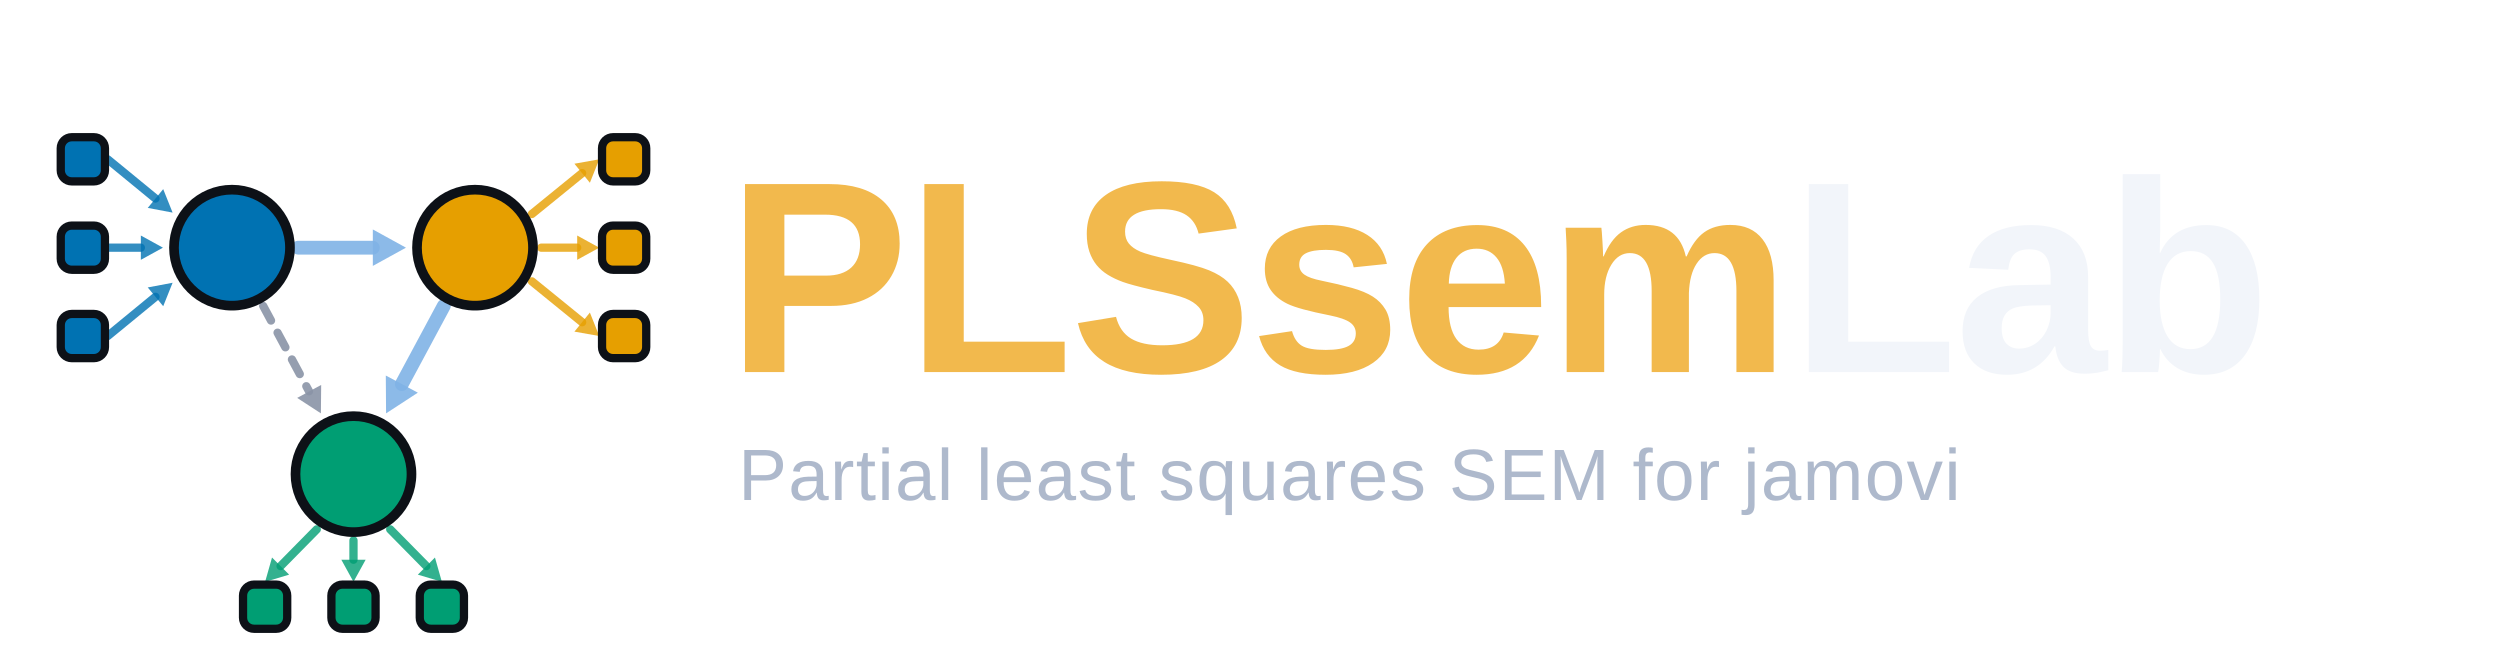
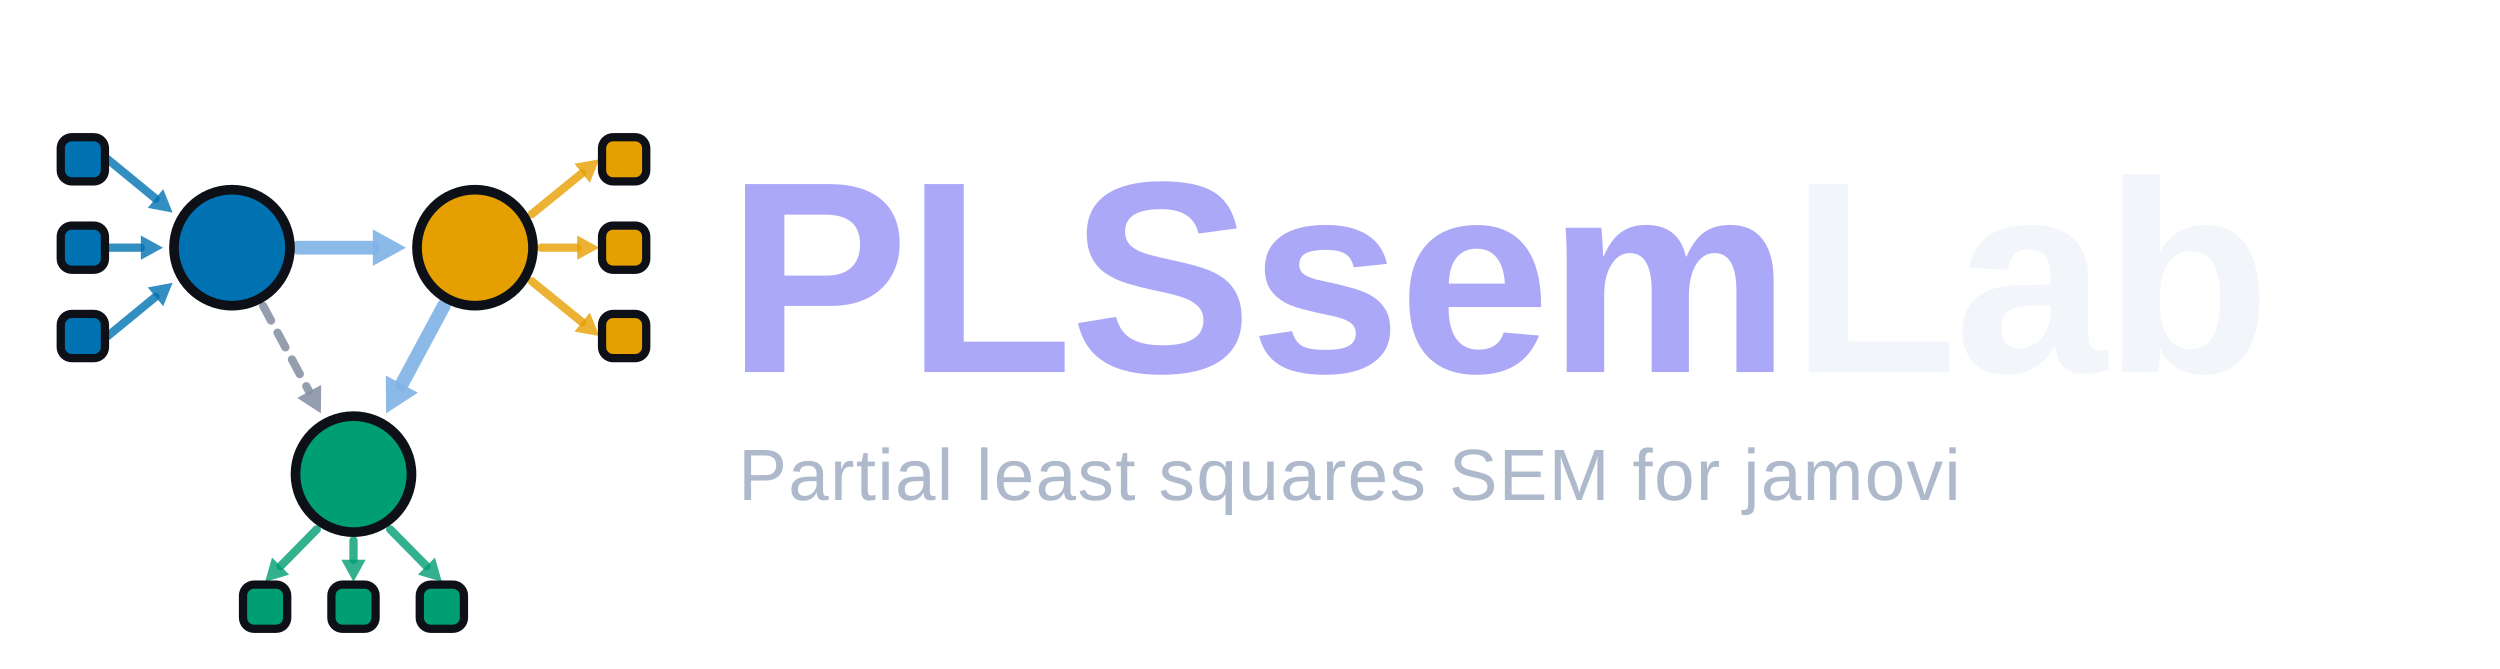
<svg xmlns="http://www.w3.org/2000/svg" viewBox="0 0 860 230" width="860" height="230" role="img" aria-label="PLSsemLab">
  <g transform="translate(0 -6) scale(0.95)">
    <line x1="108.0" y1="96.0" x2="135.0" y2="96.0" stroke="#7FB2E5" stroke-width="5" stroke-linecap="round" opacity="0.9" />
    <polygon points="147.0,96.0 135.0,102.6 135.0,89.4" fill="#7FB2E5" opacity="0.9" />
    <line x1="160.7" y1="117.1" x2="145.5" y2="145.4" stroke="#7FB2E5" stroke-width="5" stroke-linecap="round" opacity="0.9" />
    <polygon points="139.8,156.0 139.7,142.3 151.3,148.5" fill="#7FB2E5" opacity="0.9" />
    <line x1="95.3" y1="117.1" x2="111.9" y2="148.0" stroke="#8A94A6" stroke-width="3" stroke-linecap="round" stroke-dasharray="6 5" opacity="0.9" />
    <polygon points="116.2,156.0 107.6,150.4 116.3,145.7" fill="#8A94A6" opacity="0.9" />
    <line x1="39.0" y1="64.0" x2="56.3" y2="78.2" stroke="#0072B2" stroke-width="3" stroke-linecap="round" opacity="0.8" />
    <polygon points="62.5,83.3 53.5,81.6 59.1,74.8" fill="#0072B2" opacity="0.8" />
    <line x1="39.0" y1="96.0" x2="51.0" y2="96.0" stroke="#0072B2" stroke-width="3" stroke-linecap="round" opacity="0.8" />
    <polygon points="59.0,96.0 51.0,100.4 51.0,91.6" fill="#0072B2" opacity="0.8" />
    <line x1="39.0" y1="128.0" x2="56.3" y2="113.8" stroke="#0072B2" stroke-width="3" stroke-linecap="round" opacity="0.8" />
    <polygon points="62.5,108.7 59.1,117.2 53.5,110.4" fill="#0072B2" opacity="0.8" />
    <line x1="192.6" y1="83.8" x2="210.8" y2="69.0" stroke="#E69F00" stroke-width="3" stroke-linecap="round" opacity="0.8" />
    <polygon points="217.0,64.0 213.6,72.5 208.0,65.6" fill="#E69F00" opacity="0.8" />
    <line x1="196.0" y1="96.0" x2="209.0" y2="96.0" stroke="#E69F00" stroke-width="3" stroke-linecap="round" opacity="0.8" />
    <polygon points="217.0,96.0 209.0,100.4 209.0,91.6" fill="#E69F00" opacity="0.8" />
    <line x1="192.6" y1="108.2" x2="210.8" y2="123.0" stroke="#E69F00" stroke-width="3" stroke-linecap="round" opacity="0.8" />
    <polygon points="217.0,128.0 208.0,126.4 213.6,119.5" fill="#E69F00" opacity="0.8" />
    <line x1="114.7" y1="198.0" x2="101.6" y2="211.3" stroke="#009E73" stroke-width="3" stroke-linecap="round" opacity="0.8" />
    <polygon points="96.0,217.0 98.5,208.2 104.7,214.4" fill="#009E73" opacity="0.8" />
    <line x1="128.0" y1="202.0" x2="128.0" y2="209.0" stroke="#009E73" stroke-width="3" stroke-linecap="round" opacity="0.8" />
    <polygon points="128.0,217.0 123.6,209.0 132.4,209.0" fill="#009E73" opacity="0.8" />
    <line x1="141.3" y1="198.0" x2="154.4" y2="211.3" stroke="#009E73" stroke-width="3" stroke-linecap="round" opacity="0.8" />
    <polygon points="160.0,217.0 151.3,214.4 157.5,208.2" fill="#009E73" opacity="0.8" />
    <rect x="22.0" y="56.0" width="16" height="16" rx="4" fill="#0072B2" stroke="#0D1117" stroke-width="3" />
    <rect x="22.0" y="88.0" width="16" height="16" rx="4" fill="#0072B2" stroke="#0D1117" stroke-width="3" />
    <rect x="22.0" y="120.0" width="16" height="16" rx="4" fill="#0072B2" stroke="#0D1117" stroke-width="3" />
    <rect x="218.0" y="56.0" width="16" height="16" rx="4" fill="#E69F00" stroke="#0D1117" stroke-width="3" />
    <rect x="218.0" y="88.0" width="16" height="16" rx="4" fill="#E69F00" stroke="#0D1117" stroke-width="3" />
    <rect x="218.0" y="120.0" width="16" height="16" rx="4" fill="#E69F00" stroke="#0D1117" stroke-width="3" />
    <rect x="88.0" y="218.0" width="16" height="16" rx="4" fill="#009E73" stroke="#0D1117" stroke-width="3" />
    <rect x="120.0" y="218.0" width="16" height="16" rx="4" fill="#009E73" stroke="#0D1117" stroke-width="3" />
    <rect x="152.0" y="218.0" width="16" height="16" rx="4" fill="#009E73" stroke="#0D1117" stroke-width="3" />
    <circle cx="84" cy="96" r="21" fill="#0072B2" stroke="#0D1117" stroke-width="3.5" />
    <circle cx="172" cy="96" r="21" fill="#E69F00" stroke="#0D1117" stroke-width="3.5" />
    <circle cx="128" cy="178" r="21" fill="#009E73" stroke="#0D1117" stroke-width="3.5" />
  </g>
  <text x="250" y="128" font-family="Segoe UI, Helvetica Neue, Arial, sans-serif" font-size="94" font-weight="700" fill="#F2F5FA" letter-spacing="-1">
-     <tspan fill="#F2B94D">PLSsem</tspan>Lab</text>
+     <tspan fill="#ABA8F7">PLSsem</tspan>Lab</text>
  <text x="254" y="172" font-family="Segoe UI, Helvetica Neue, Arial, sans-serif" font-size="25" fill="#AEB9CC" letter-spacing="0.5">Partial least squares SEM for jamovi</text>
</svg>
